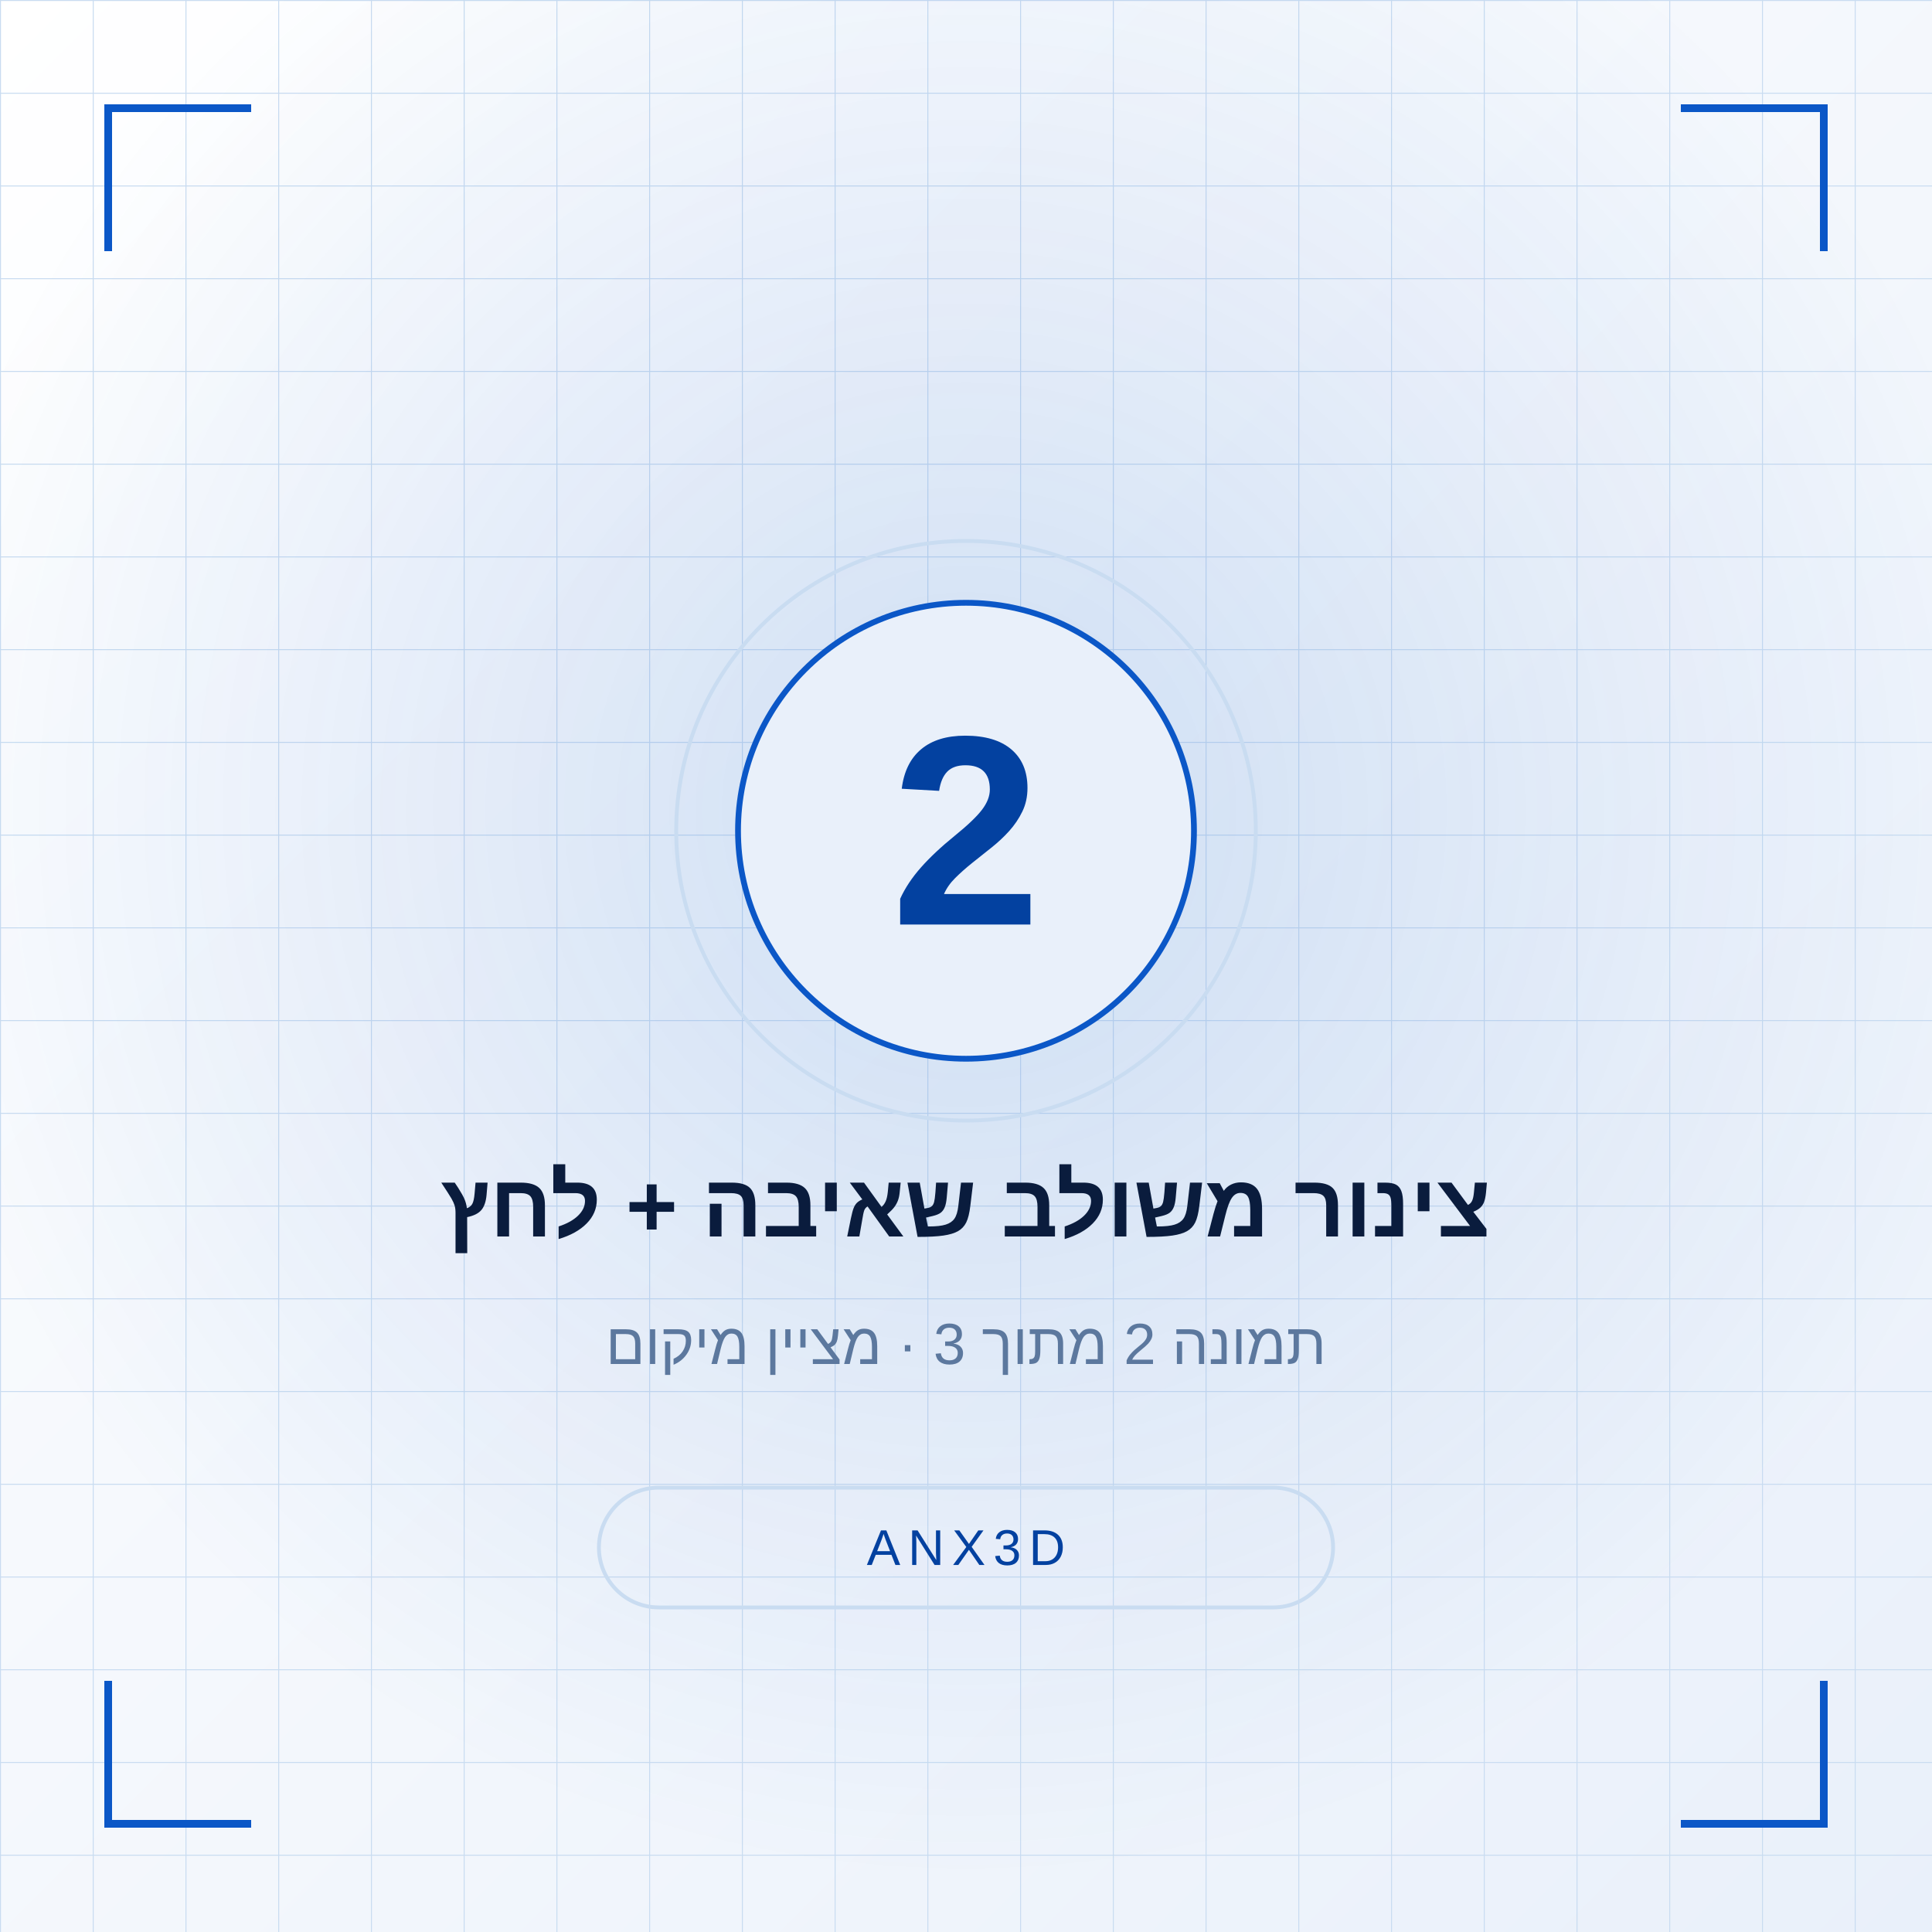
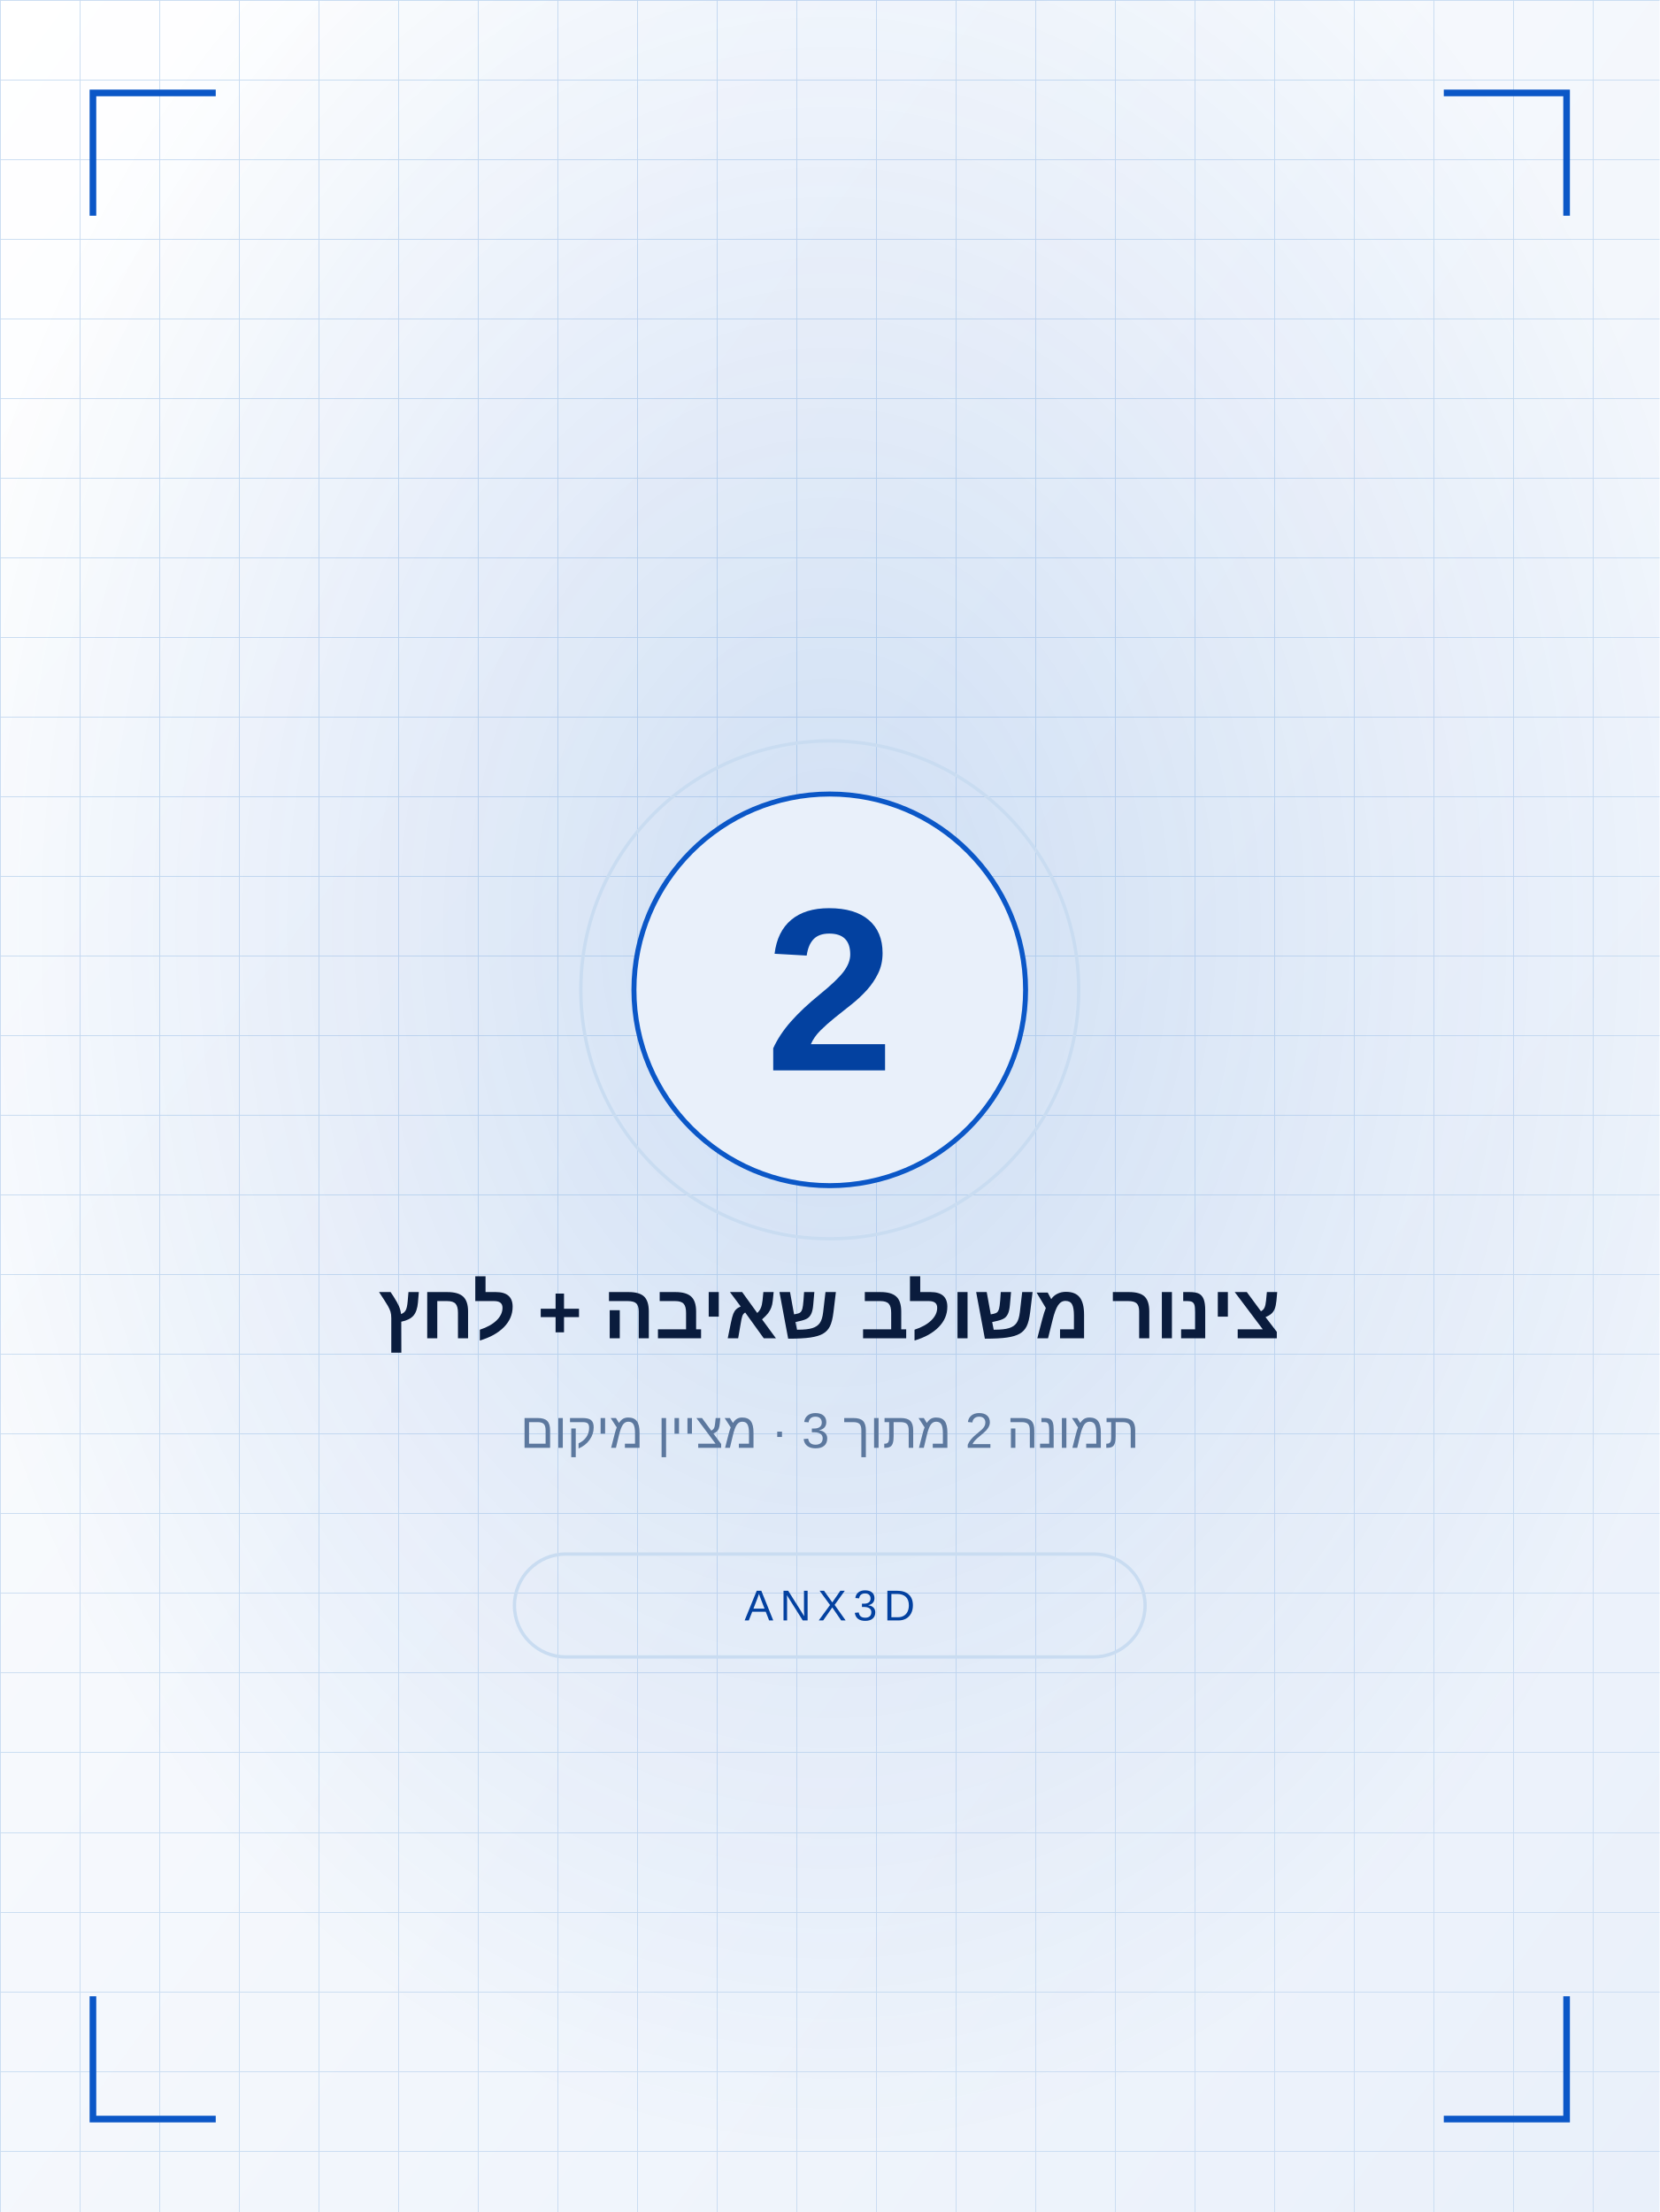
- <svg xmlns="http://www.w3.org/2000/svg" width="1000" height="1000" viewBox="0 0 1000 1000" role="img" aria-label="צינור משולב שאיבה + לחץ — תמונה 2 מתוך 3 (מציין מיקום)">
+ <svg xmlns="http://www.w3.org/2000/svg" width="1000" height="1333" viewBox="0 0 1000 1333" role="img" aria-label="צינור משולב שאיבה + לחץ — תמונה 2 מתוך 3 (מציין מיקום)">
  <defs>
    <linearGradient id="bg" x1="0" y1="0" x2="1" y2="1">
      <stop offset="0%" stop-color="#ffffff" />
      <stop offset="100%" stop-color="#e9f0fa" />
    </linearGradient>
    <pattern id="grid" width="48" height="48" patternUnits="userSpaceOnUse">
      <path d="M48 0H0V48" fill="none" stroke="#c9dcf1" stroke-width="1" />
    </pattern>
    <radialGradient id="glow" cx="50%" cy="42%" r="55%">
      <stop offset="0%" stop-color="#0b57c7" stop-opacity="0.16" />
      <stop offset="100%" stop-color="#0b57c7" stop-opacity="0" />
    </radialGradient>
  </defs>
-   <rect width="1000" height="1000" fill="url(#bg)" />
-   <rect width="1000" height="1000" fill="url(#grid)" />
-   <rect width="1000" height="1000" fill="url(#glow)" />
+   <rect width="1000" height="1333" fill="url(#bg)" />
+   <rect width="1000" height="1333" fill="url(#grid)" />
+   <rect width="1000" height="1333" fill="url(#glow)" />
  <path d="M56 128V56h72" fill="none" stroke="#0b57c7" stroke-width="4" stroke-linecap="square" />
  <path d="M872 56h72v72" fill="none" stroke="#0b57c7" stroke-width="4" stroke-linecap="square" />
-   <path d="M944 872v72h-72" fill="none" stroke="#0b57c7" stroke-width="4" stroke-linecap="square" />
-   <path d="M128 944H56v-72" fill="none" stroke="#0b57c7" stroke-width="4" stroke-linecap="square" />
-   <circle cx="500" cy="430" r="150" fill="none" stroke="#c9dcf1" stroke-width="2" />
-   <circle cx="500" cy="430" r="118" fill="#e9f0fa" stroke="#0b57c7" stroke-width="3" />
-   <text x="500" y="430" text-anchor="middle" dominant-baseline="central" font-family="Heebo, Arial, sans-serif" font-size="140" font-weight="700" fill="#0341a0">2</text>
-   <text x="500" y="640" text-anchor="middle" direction="rtl" font-family="Heebo, Arial, sans-serif" font-size="46" font-weight="700" fill="#0a1c3d">צינור משולב שאיבה + לחץ</text>
-   <text x="500" y="706" text-anchor="middle" direction="rtl" font-family="Heebo, Arial, sans-serif" font-size="30" fill="#5c789e">תמונה 2 מתוך 3 · מציין מיקום</text>
-   <rect x="310" y="770" width="380" height="62" rx="31" fill="none" stroke="#c9dcf1" stroke-width="2" />
-   <text x="500" y="801" text-anchor="middle" dominant-baseline="central" font-family="Heebo, Arial, sans-serif" font-size="26" letter-spacing="4" fill="#0341a0">ANX3D</text>
+   <path d="M944 1205v72h-72" fill="none" stroke="#0b57c7" stroke-width="4" stroke-linecap="square" />
+   <path d="M128 1277H56v-72" fill="none" stroke="#0b57c7" stroke-width="4" stroke-linecap="square" />
+   <circle cx="500" cy="596.5" r="150" fill="none" stroke="#c9dcf1" stroke-width="2" />
+   <circle cx="500" cy="596.5" r="118" fill="#e9f0fa" stroke="#0b57c7" stroke-width="3" />
+   <text x="500" y="596.5" text-anchor="middle" dominant-baseline="central" font-family="Heebo, Arial, sans-serif" font-size="140" font-weight="700" fill="#0341a0">2</text>
+   <text x="500" y="806.5" text-anchor="middle" direction="rtl" font-family="Heebo, Arial, sans-serif" font-size="46" font-weight="700" fill="#0a1c3d">צינור משולב שאיבה + לחץ</text>
+   <text x="500" y="872.5" text-anchor="middle" direction="rtl" font-family="Heebo, Arial, sans-serif" font-size="30" fill="#5c789e">תמונה 2 מתוך 3 · מציין מיקום</text>
+   <rect x="310" y="936.5" width="380" height="62" rx="31" fill="none" stroke="#c9dcf1" stroke-width="2" />
+   <text x="500" y="967.5" text-anchor="middle" dominant-baseline="central" font-family="Heebo, Arial, sans-serif" font-size="26" letter-spacing="4" fill="#0341a0">ANX3D</text>
</svg>
